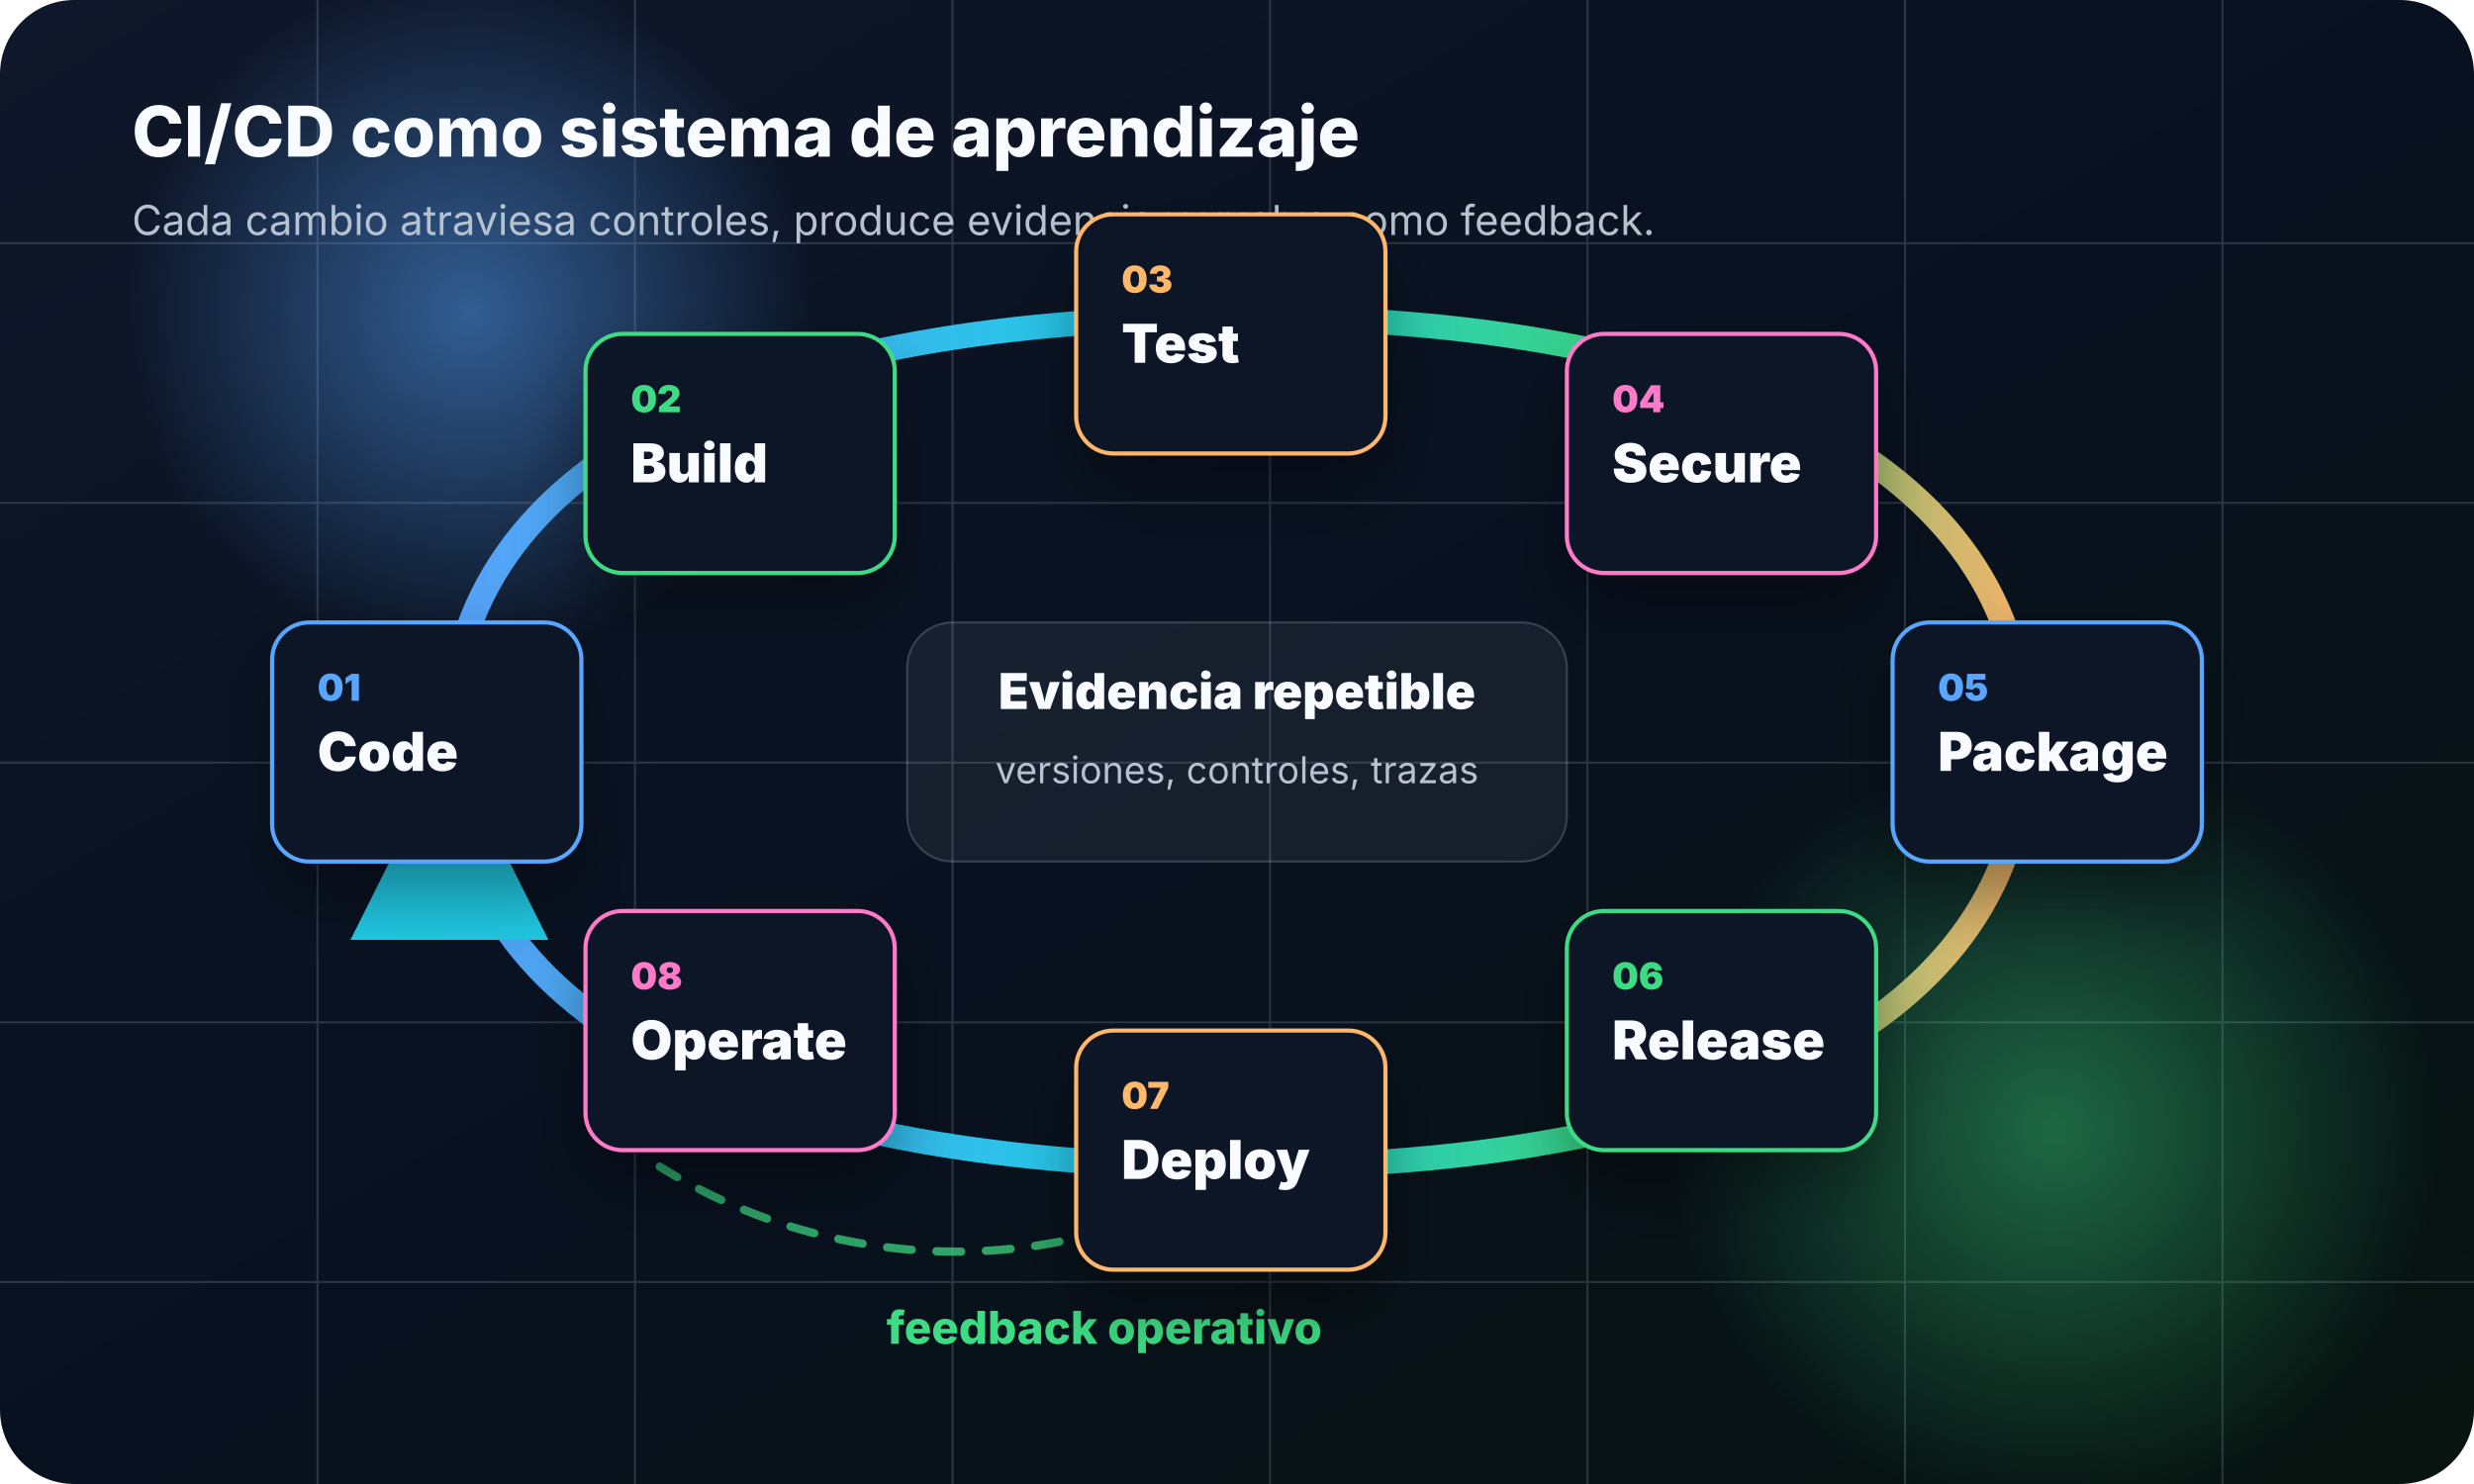
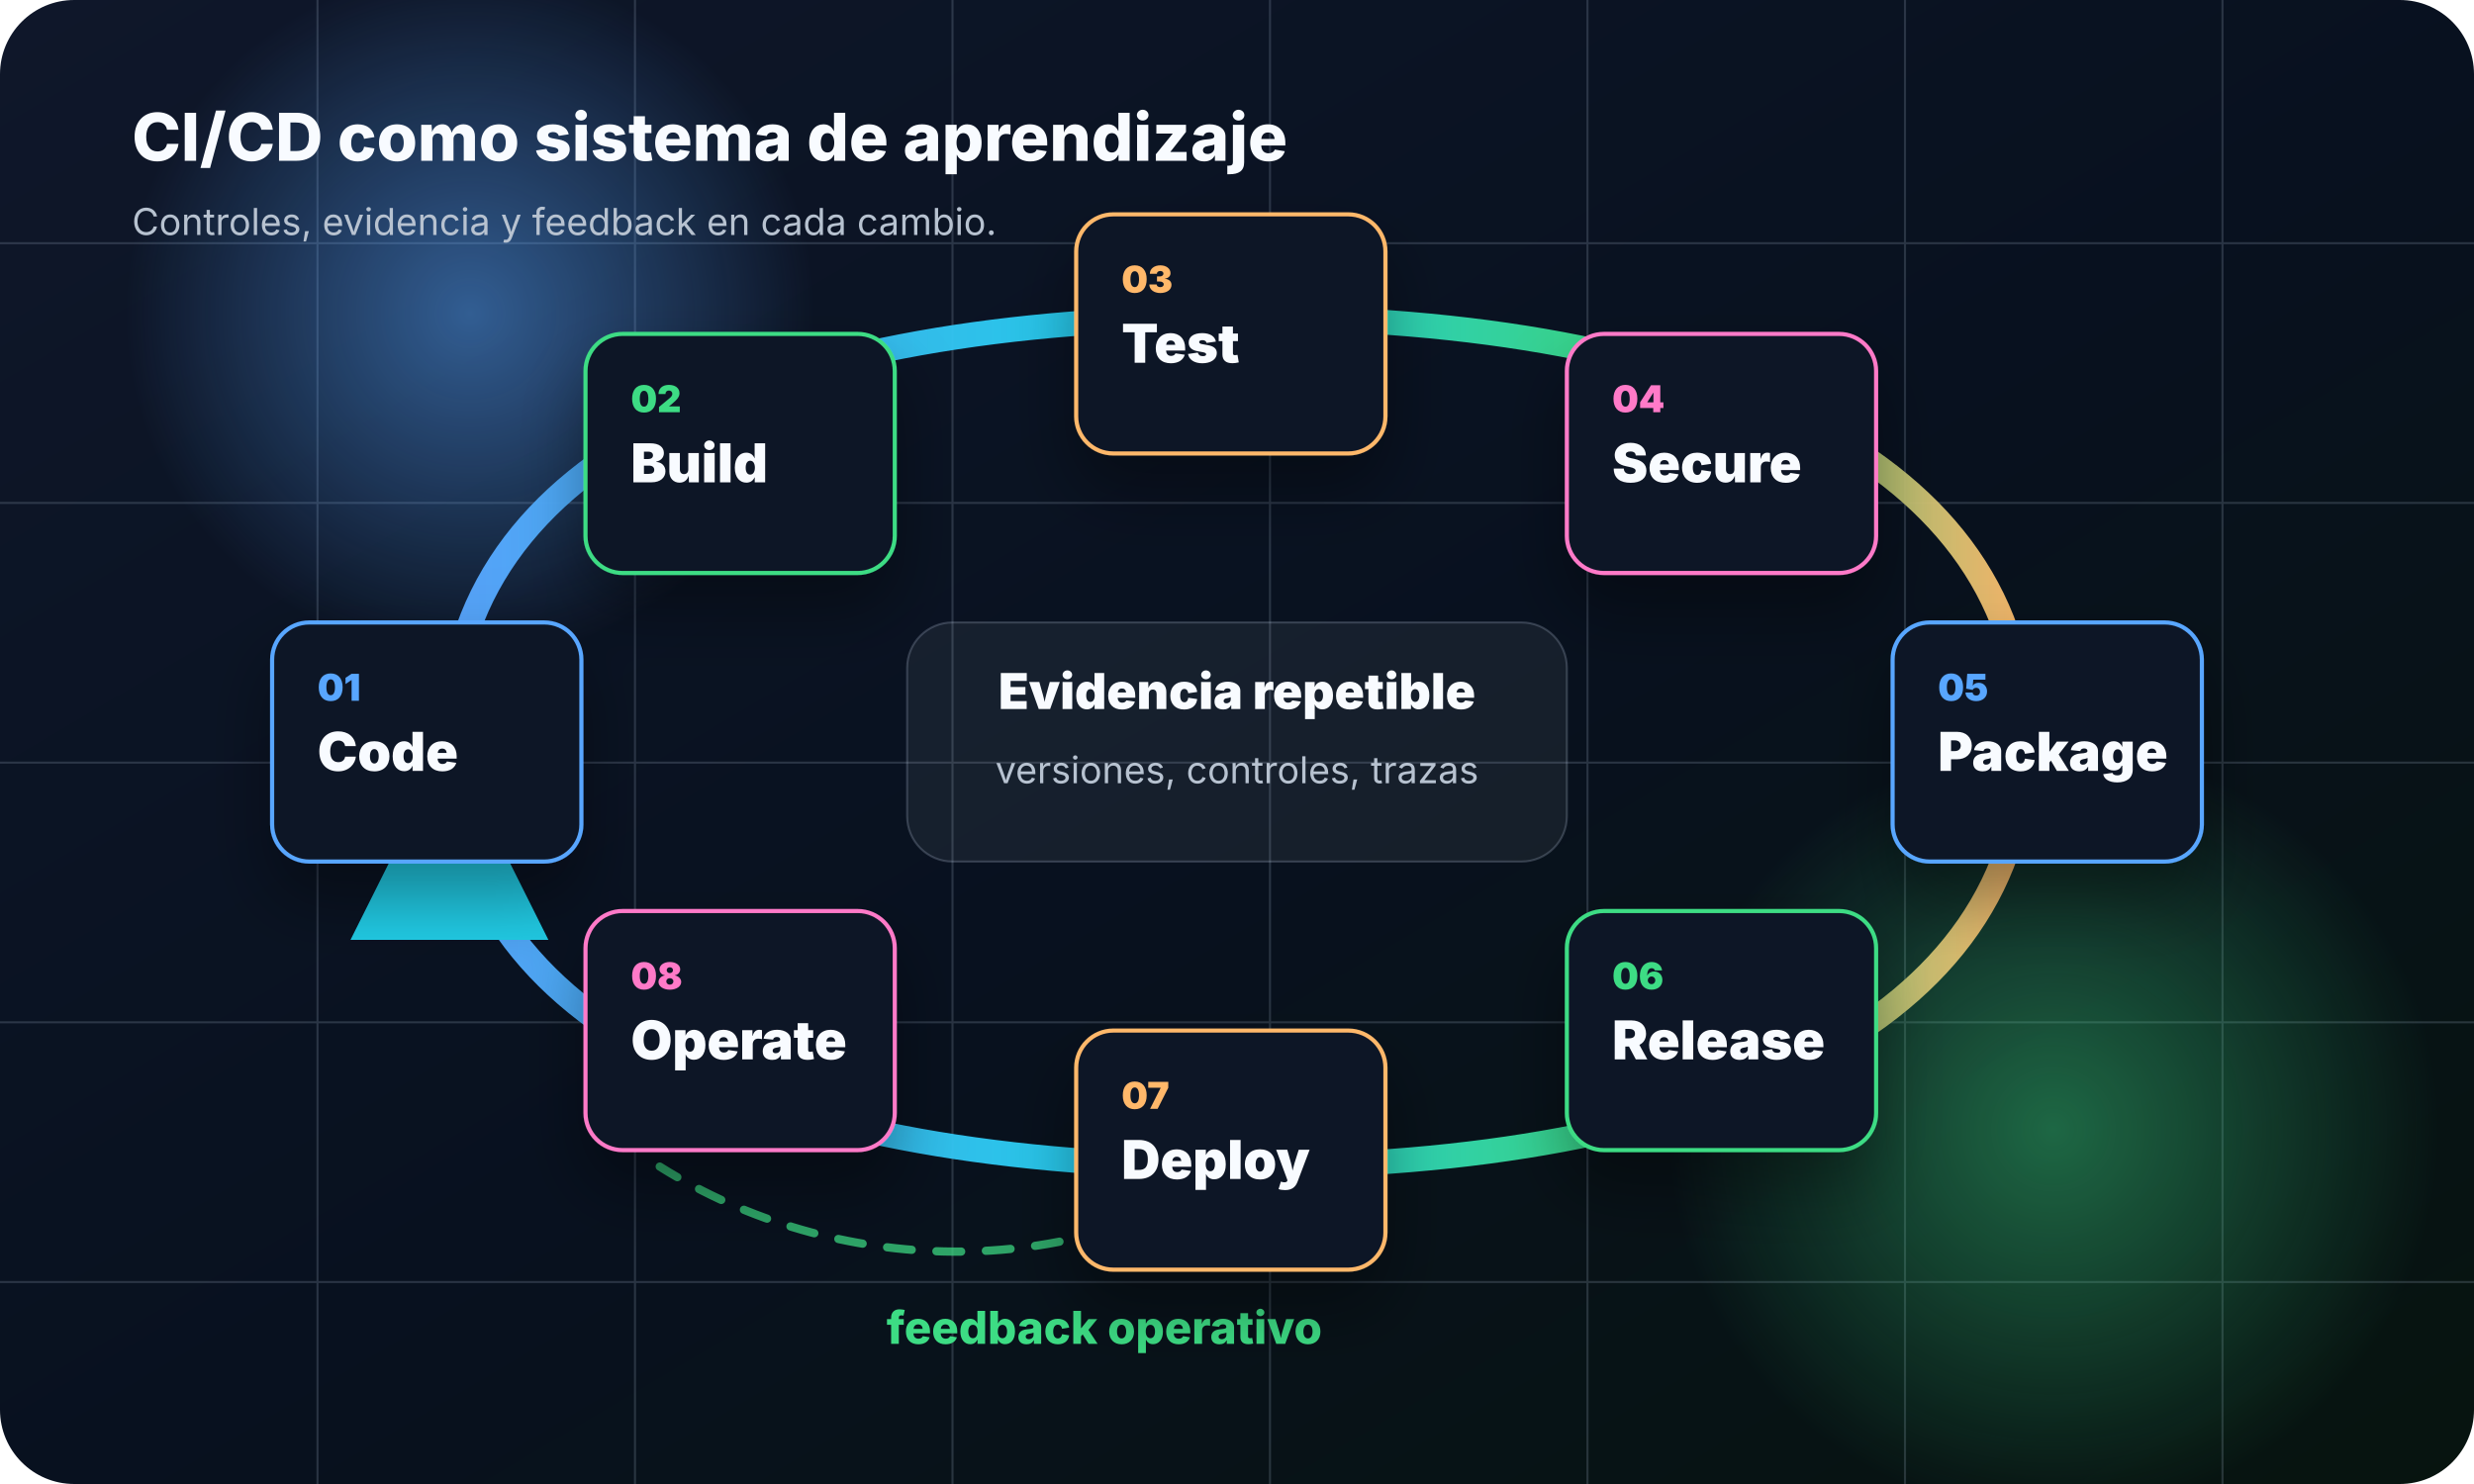
<svg xmlns="http://www.w3.org/2000/svg" width="1200" height="720" viewBox="0 0 1200 720" role="img" aria-labelledby="title desc">
  <defs>
    <linearGradient id="bg" x1="0" x2="1" y1="0" y2="1">
      <stop offset="0" stop-color="#0f172a" />
      <stop offset="0.52" stop-color="#08111f" />
      <stop offset="1" stop-color="#07140f" />
    </linearGradient>
    <linearGradient id="line" x1="0" x2="1" y1="0" y2="0">
      <stop offset="0" stop-color="#58a6ff" />
      <stop offset="0.45" stop-color="#22d3ee" />
      <stop offset="0.75" stop-color="#3ddc84" />
      <stop offset="1" stop-color="#ffb86b" />
    </linearGradient>
    <radialGradient id="glowBlue" cx="50%" cy="50%" r="50%">
      <stop offset="0" stop-color="#58a6ff" stop-opacity="0.5" />
      <stop offset="1" stop-color="#58a6ff" stop-opacity="0" />
    </radialGradient>
    <radialGradient id="glowGreen" cx="50%" cy="50%" r="50%">
      <stop offset="0" stop-color="#3ddc84" stop-opacity="0.42" />
      <stop offset="1" stop-color="#3ddc84" stop-opacity="0" />
    </radialGradient>
    <filter id="softShadow" x="-20%" y="-20%" width="140%" height="140%">
      <feDropShadow dx="0" dy="18" stdDeviation="16" flood-color="#000000" flood-opacity="0.35" />
    </filter>
    <marker id="arrow" viewBox="0 0 12 12" refX="10" refY="6" markerWidth="12" markerHeight="12" orient="auto-start-reverse">
      <path d="M2 2 L10 6 L2 10 Z" fill="#22d3ee" />
    </marker>
  </defs>
  <rect width="1200" height="720" rx="36" fill="url(#bg)" />
  <g opacity="0.24">
    <path d="M0 118H1200M0 244H1200M0 370H1200M0 496H1200M0 622H1200M154 0V720M308 0V720M462 0V720M616 0V720M770 0V720M924 0V720M1078 0V720" stroke="#94a3b8" stroke-width="1" />
  </g>
  <circle cx="228" cy="152" r="168" fill="url(#glowBlue)" />
  <circle cx="996" cy="548" r="188" fill="url(#glowGreen)" />
-   <text x="64" y="76" fill="#f8fbff" font-family="Inter, Arial, sans-serif" font-size="34" font-weight="800">CI/CD como sistema de aprendizaje</text>
-   <text x="64" y="114" fill="#b7c2d0" font-family="Inter, Arial, sans-serif" font-size="20">Cada cambio atraviesa controles, produce evidencia y vuelve como feedback.</text>
+   <text x="64" y="78" fill="#f8fbff" font-family="Inter, Arial, sans-serif" font-size="32" font-weight="800">CI/CD como sistema de aprendizaje</text>
+   <text x="64" y="114" fill="#b7c2d0" font-family="Inter, Arial, sans-serif" font-size="18">Controles, evidencia y feedback en cada cambio.</text>
  <path d="M218 360 C218 220 374 154 602 154 C830 154 982 224 982 360 C982 496 830 566 602 566 C374 566 218 500 218 360Z" fill="none" stroke="url(#line)" stroke-width="12" stroke-linecap="round" marker-end="url(#arrow)" opacity="0.96" />
  <path d="M602 566 C520 622 406 620 320 566" fill="none" stroke="#3ddc84" stroke-width="4" stroke-linecap="round" stroke-dasharray="12 12" opacity="0.72" />
  <text x="430" y="652" fill="#3ddc84" font-family="Inter, Arial, sans-serif" font-size="22" font-weight="800">feedback operativo</text>
  <g filter="url(#softShadow)" font-family="Inter, Arial, sans-serif">
    <g transform="translate(132 302)">
      <rect width="150" height="116" rx="18" fill="#111827" stroke="#58a6ff" stroke-width="2" />
      <text x="22" y="38" fill="#58a6ff" font-size="18" font-weight="900">01</text>
      <text x="22" y="72" fill="#f8fbff" font-size="26" font-weight="900">Code</text>
    </g>
    <g transform="translate(284 162)">
      <rect width="150" height="116" rx="18" fill="#111827" stroke="#3ddc84" stroke-width="2" />
      <text x="22" y="38" fill="#3ddc84" font-size="18" font-weight="900">02</text>
      <text x="22" y="72" fill="#f8fbff" font-size="26" font-weight="900">Build</text>
    </g>
    <g transform="translate(522 104)">
      <rect width="150" height="116" rx="18" fill="#111827" stroke="#ffb86b" stroke-width="2" />
      <text x="22" y="38" fill="#ffb86b" font-size="18" font-weight="900">03</text>
      <text x="22" y="72" fill="#f8fbff" font-size="26" font-weight="900">Test</text>
    </g>
    <g transform="translate(760 162)">
      <rect width="150" height="116" rx="18" fill="#111827" stroke="#ff7ac8" stroke-width="2" />
      <text x="22" y="38" fill="#ff7ac8" font-size="18" font-weight="900">04</text>
      <text x="22" y="72" fill="#f8fbff" font-size="26" font-weight="900">Secure</text>
    </g>
    <g transform="translate(918 302)">
      <rect width="150" height="116" rx="18" fill="#111827" stroke="#58a6ff" stroke-width="2" />
      <text x="22" y="38" fill="#58a6ff" font-size="18" font-weight="900">05</text>
      <text x="22" y="72" fill="#f8fbff" font-size="26" font-weight="900">Package</text>
    </g>
    <g transform="translate(760 442)">
      <rect width="150" height="116" rx="18" fill="#111827" stroke="#3ddc84" stroke-width="2" />
      <text x="22" y="38" fill="#3ddc84" font-size="18" font-weight="900">06</text>
      <text x="22" y="72" fill="#f8fbff" font-size="26" font-weight="900">Release</text>
    </g>
    <g transform="translate(522 500)">
      <rect width="150" height="116" rx="18" fill="#111827" stroke="#ffb86b" stroke-width="2" />
      <text x="22" y="38" fill="#ffb86b" font-size="18" font-weight="900">07</text>
      <text x="22" y="72" fill="#f8fbff" font-size="26" font-weight="900">Deploy</text>
    </g>
    <g transform="translate(284 442)">
      <rect width="150" height="116" rx="18" fill="#111827" stroke="#ff7ac8" stroke-width="2" />
      <text x="22" y="38" fill="#ff7ac8" font-size="18" font-weight="900">08</text>
      <text x="22" y="72" fill="#f8fbff" font-size="26" font-weight="900">Operate</text>
    </g>
  </g>
  <g font-family="Inter, Arial, sans-serif">
    <rect x="440" y="302" width="320" height="116" rx="22" fill="#f8fbff" fill-opacity="0.06" stroke="#dbeafe" stroke-opacity="0.2" />
    <text x="600" y="344" fill="#f8fbff" text-anchor="middle" font-size="24" font-weight="900">Evidencia repetible</text>
    <text x="600" y="380" fill="#b7c2d0" text-anchor="middle" font-size="18">versiones, controles, trazas</text>
  </g>
</svg>
